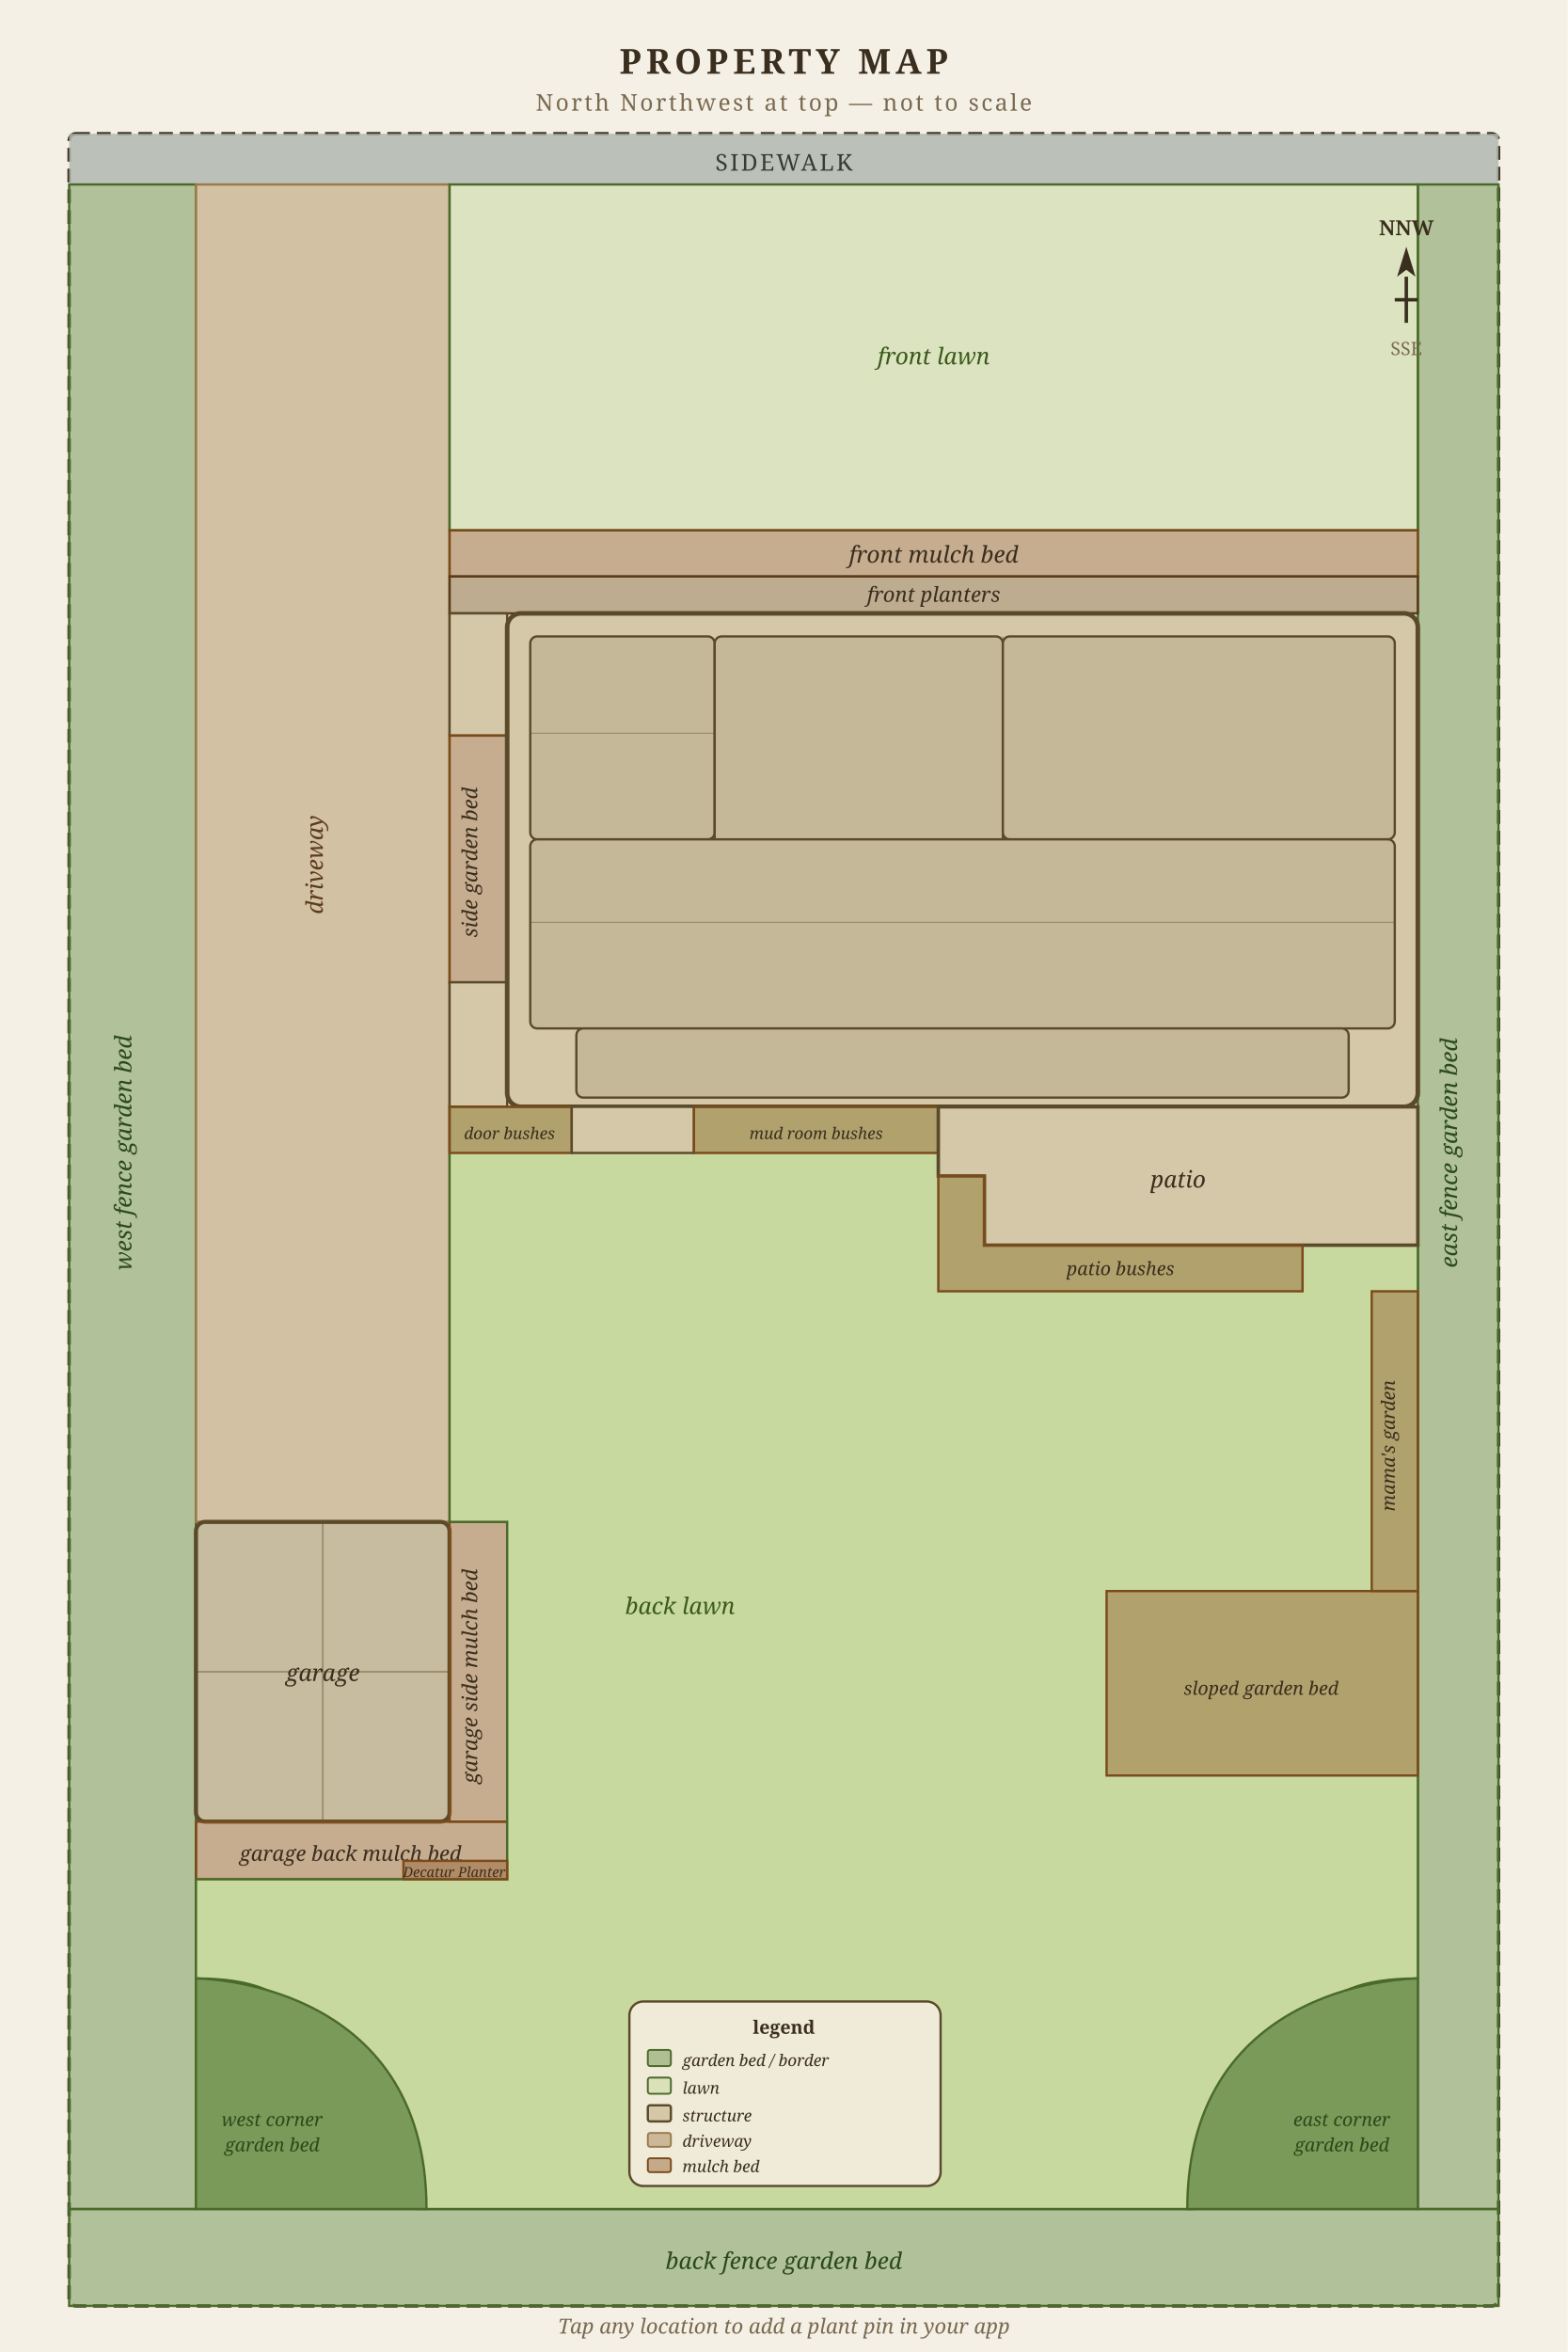
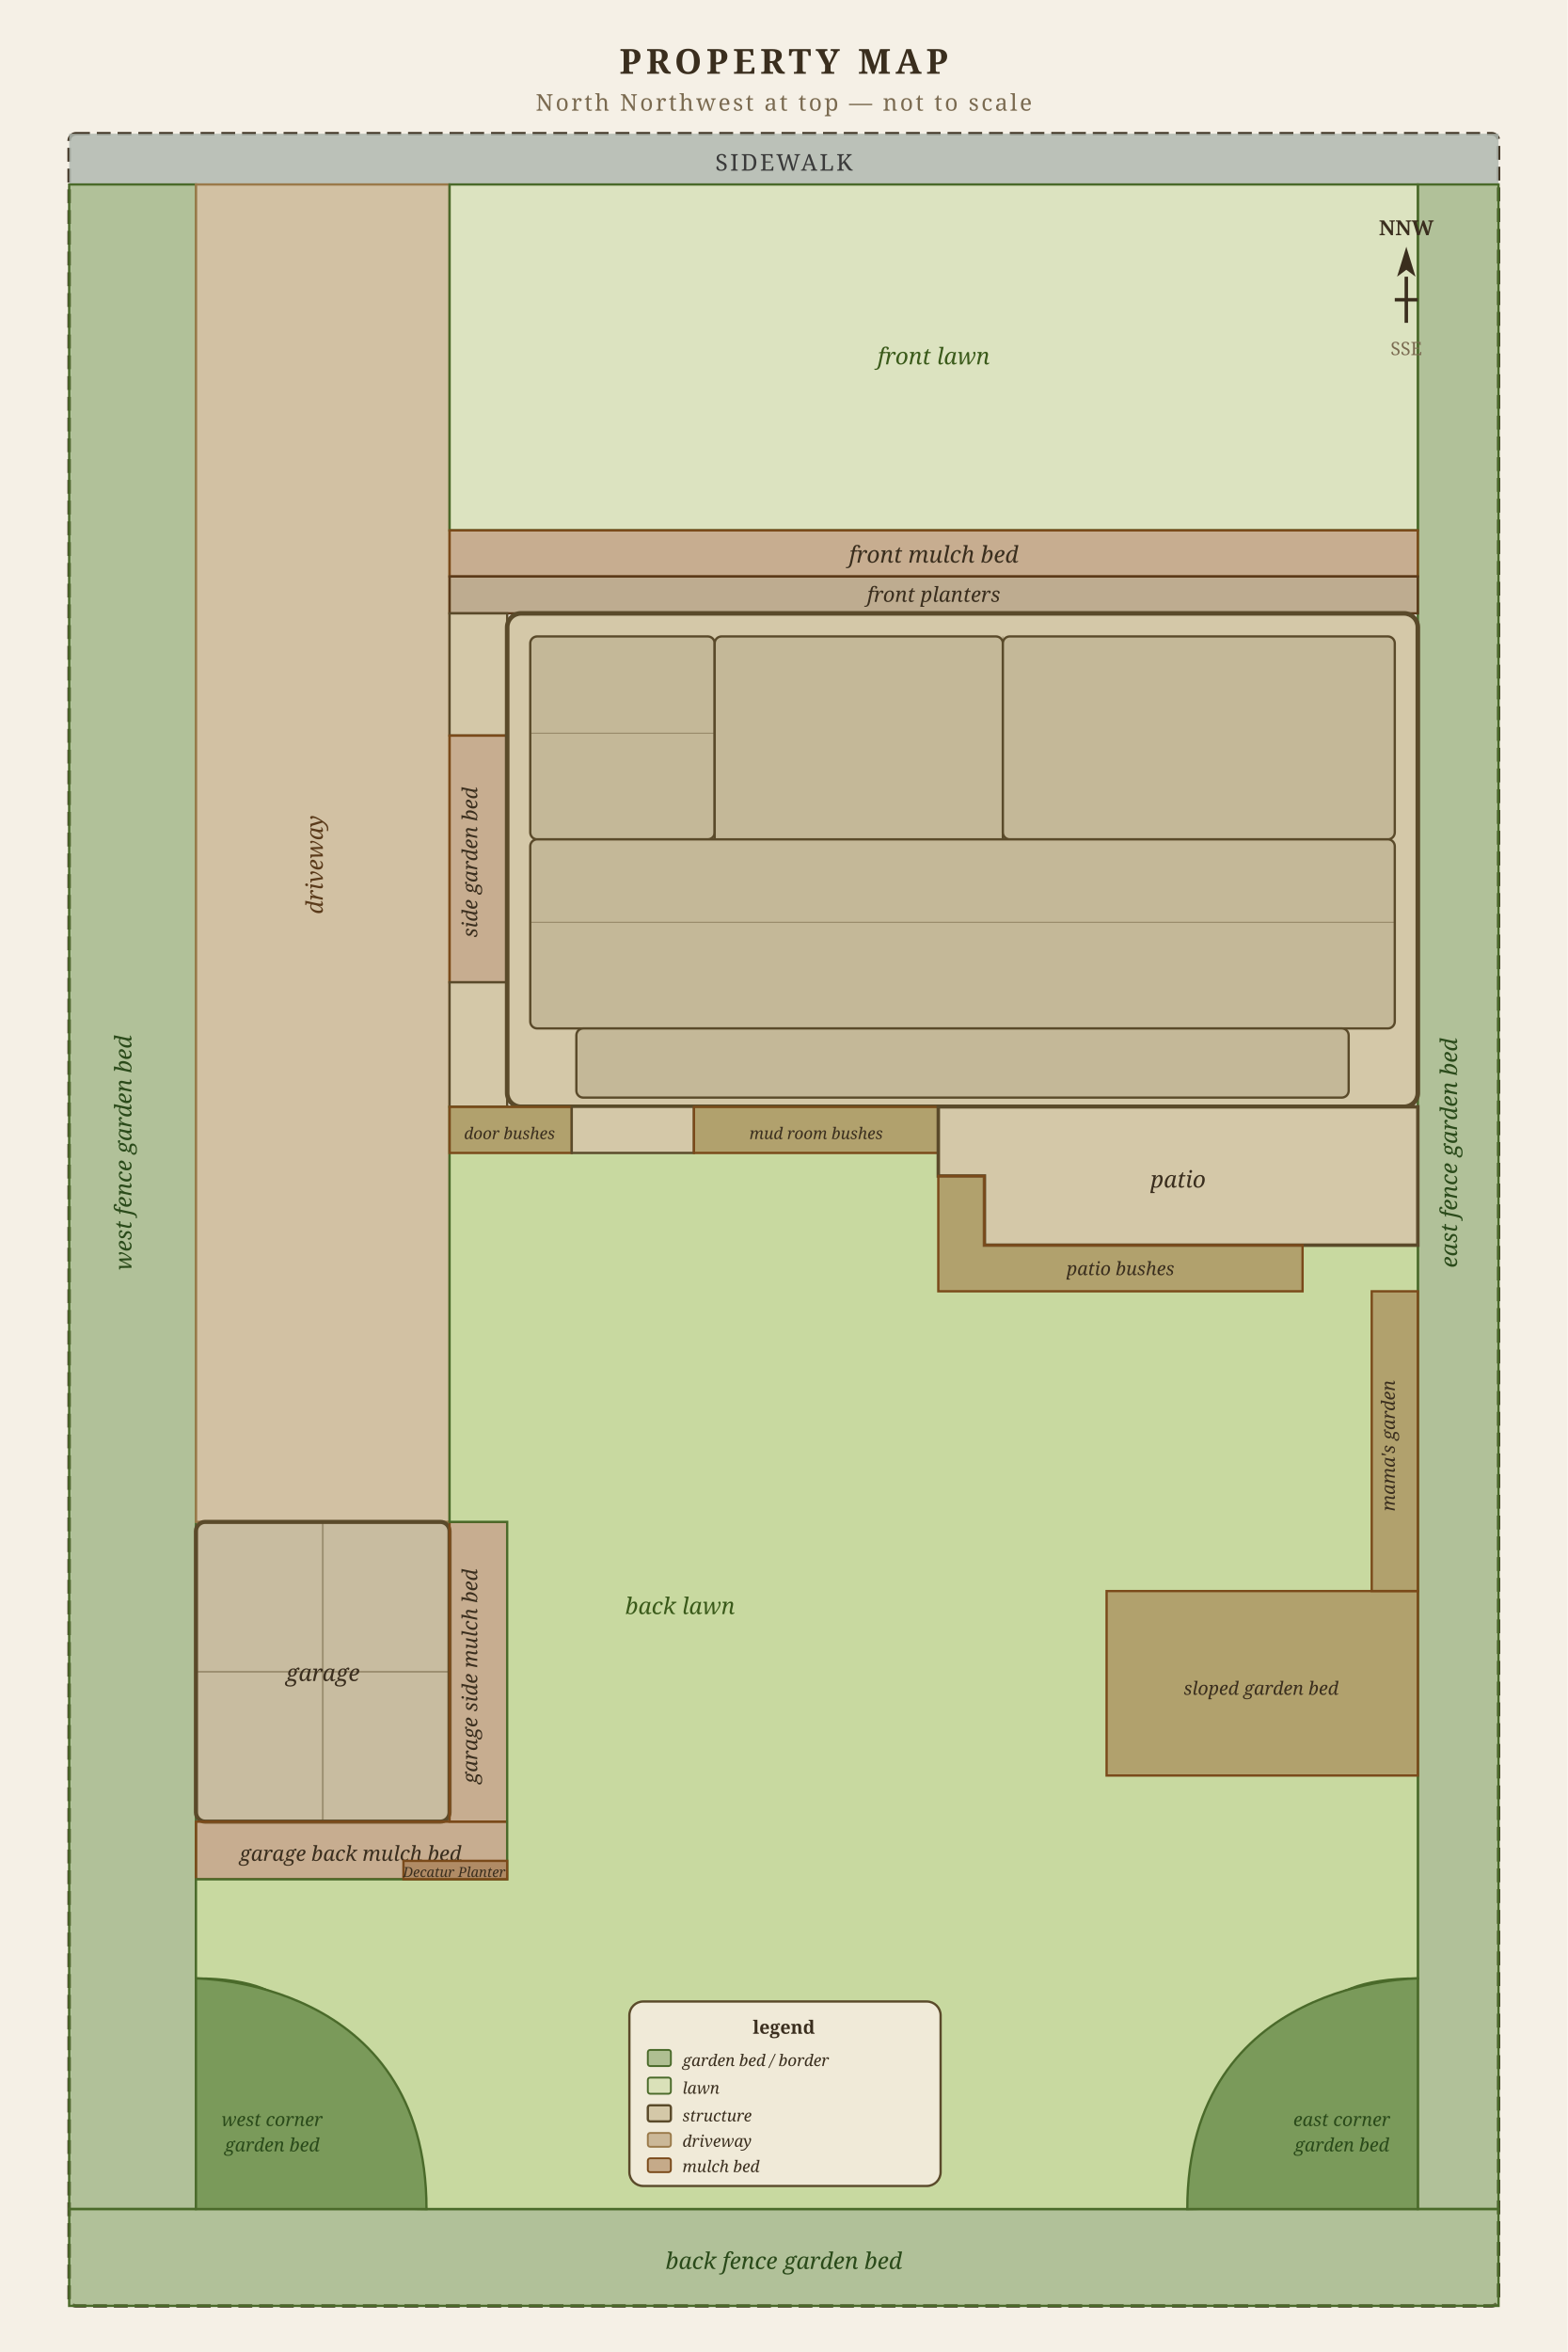
<svg xmlns="http://www.w3.org/2000/svg" width="100%" viewBox="0 0 680 1020">
  <rect x="0" y="0" width="680" height="1020" fill="#f5f0e6" />
  <text x="340" y="32" text-anchor="middle" font-family="Georgia, serif" font-size="15" font-weight="600" fill="#3a2e1e" letter-spacing="2">PROPERTY MAP</text>
  <text x="340" y="48" text-anchor="middle" font-family="Georgia, serif" font-size="10" fill="#7a6a50" letter-spacing="1">North Northwest at top — not to scale</text>
  <rect x="30" y="58" width="620" height="942" rx="3" fill="none" stroke="#3a2e1e" stroke-width="1.5" stroke-dasharray="6 3" />
  <rect x="30" y="58" width="620" height="22" fill="#b0b8b0" fill-opacity="0.85" />
  <text x="340" y="74" text-anchor="middle" font-family="Georgia, serif" font-size="10" fill="#3a3a3a" letter-spacing="1">SIDEWALK</text>
  <rect x="30" y="80" width="55" height="878" fill="#7a9a5a" fill-opacity="0.55" stroke="#4a6a2a" stroke-width="1" />
  <text x="57" y="500" text-anchor="middle" font-family="Georgia, serif" font-size="10" font-style="italic" fill="#2a4a1a" transform="rotate(-90,57,500)">west fence garden bed</text>
  <rect x="615" y="80" width="35" height="878" fill="#7a9a5a" fill-opacity="0.55" stroke="#4a6a2a" stroke-width="1" />
  <text x="632" y="500" text-anchor="middle" font-family="Georgia, serif" font-size="10" font-style="italic" fill="#2a4a1a" transform="rotate(-90,632,500)">east fence garden bed</text>
  <rect x="30" y="958" width="620" height="42" fill="#7a9a5a" fill-opacity="0.55" stroke="#4a6a2a" stroke-width="1" />
  <text x="340" y="984" text-anchor="middle" font-family="Georgia, serif" font-size="10" font-style="italic" fill="#2a4a1a">back fence garden bed</text>
  <rect x="85" y="80" width="110" height="580" fill="#cbb898" fill-opacity="0.85" stroke="#9a7a4a" stroke-width="1" />
  <text x="140" y="375" text-anchor="middle" font-family="Georgia, serif" font-size="10" font-style="italic" fill="#5a3a1a" transform="rotate(-90,140,375)">driveway</text>
  <rect x="195" y="80" width="420" height="150" fill="#c8d9a0" fill-opacity="0.55" stroke="#4a6a2a" stroke-width="1" />
  <text x="405" y="158" text-anchor="middle" font-family="Georgia, serif" font-size="10" font-style="italic" fill="#3a5a1a">front lawn</text>
  <rect x="195" y="230" width="420" height="20" fill="#9a6a3a" fill-opacity="0.5" stroke="#7a4a1a" stroke-width="1" />
  <text x="405" y="244" text-anchor="middle" font-family="Georgia, serif" font-size="10" font-style="italic" fill="#3a2e1e">front mulch bed</text>
  <rect x="195" y="250" width="420" height="16" fill="#7a5a2a" fill-opacity="0.45" stroke="#5a3a1a" stroke-width="1" />
  <text x="405" y="261" text-anchor="middle" font-family="Georgia, serif" font-size="9" font-style="italic" fill="#3a2e1e">front planters</text>
  <rect x="195" y="266" width="25" height="53" fill="#d4c8a8" stroke="#5a4a2a" stroke-width="1" />
  <rect x="195" y="319" width="25" height="107" fill="#9a6a3a" fill-opacity="0.5" stroke="#7a4a1a" stroke-width="1" />
  <text x="207" y="374" text-anchor="middle" font-family="Georgia, serif" font-size="9" font-style="italic" fill="#3a2e1e" transform="rotate(-90,207,374)">side garden bed</text>
  <rect x="195" y="426" width="25" height="54" fill="#d4c8a8" stroke="#5a4a2a" stroke-width="1" />
  <rect x="220" y="266" width="395" height="214" rx="6" fill="#d4c8a8" stroke="#5a4a2a" stroke-width="2" />
  <rect x="230" y="276" width="80" height="88" rx="3" fill="#c4b898" stroke="#5a4a2a" stroke-width="1" />
  <rect x="310" y="276" width="125" height="125" rx="3" fill="#c4b898" stroke="#5a4a2a" stroke-width="1" />
  <rect x="435" y="276" width="170" height="88" rx="3" fill="#c4b898" stroke="#5a4a2a" stroke-width="1" />
  <rect x="230" y="364" width="375" height="82" rx="3" fill="#c4b898" stroke="#5a4a2a" stroke-width="1" />
  <rect x="250" y="446" width="335" height="30" rx="3" fill="#c4b898" stroke="#5a4a2a" stroke-width="1" />
  <line x1="230" y1="318" x2="310" y2="318" stroke="#5a4a2a" stroke-width="0.5" opacity="0.4" />
  <line x1="435" y1="276" x2="435" y2="364" stroke="#5a4a2a" stroke-width="0.5" opacity="0.4" />
  <line x1="230" y1="400" x2="605" y2="400" stroke="#5a4a2a" stroke-width="0.5" opacity="0.4" />
  <text x="407" y="492" text-anchor="middle" font-family="Georgia, serif" font-size="12" font-weight="600" fill="#3a2e1e">house</text>
  <rect x="85" y="660" width="110" height="130" rx="4" fill="#c8bca0" stroke="#5a4a2a" stroke-width="1.8" />
  <line x1="85" y1="725" x2="195" y2="725" stroke="#5a4a2a" stroke-width="0.8" opacity="0.4" />
  <line x1="140" y1="660" x2="140" y2="790" stroke="#5a4a2a" stroke-width="0.8" opacity="0.4" />
  <text x="140" y="729" text-anchor="middle" font-family="Georgia, serif" font-size="10" font-style="italic" fill="#3a2e1e">garage</text>
  <rect x="195" y="660" width="25" height="130" fill="#9a6a3a" fill-opacity="0.5" stroke="#7a4a1a" stroke-width="1" />
  <text x="207" y="727" text-anchor="middle" font-family="Georgia, serif" font-size="9" font-style="italic" fill="#3a2e1e" transform="rotate(-90,207,727)">garage side mulch bed</text>
  <rect x="85" y="790" width="135" height="25" fill="#9a6a3a" fill-opacity="0.5" stroke="#7a4a1a" stroke-width="1" />
  <text x="152" y="807" text-anchor="middle" font-family="Georgia, serif" font-size="9" font-style="italic" fill="#3a2e1e">garage back mulch bed</text>
  <path d="M195,480 L615,480 L615,858 C515,858 615,958 515,958 L185,958 C85,958 185,858 85,858 L85,815 L220,815 L220,660 L195,660 Z" fill="#c8d9a0" fill-opacity="1" stroke="#4a6a2a" stroke-width="1" />
  <text x="295" y="700" text-anchor="middle" font-family="Georgia, serif" font-size="10" font-style="italic" fill="#3a5a1a">back lawn</text>
  <path d="M85,858 L85,958 L185,958 C185,858 85,858 85,858 Z" fill="#7a9a5a" fill-opacity="1" stroke="#4a6a2a" stroke-width="1" />
  <text x="118" y="922" text-anchor="middle" font-family="Georgia, serif" font-size="8" font-style="italic" fill="#2a4a1a">west corner</text>
  <text x="118" y="933" text-anchor="middle" font-family="Georgia, serif" font-size="8" font-style="italic" fill="#2a4a1a">garden bed</text>
  <path d="M615,858 L615,958 L515,958 C515,858 615,858 615,858 Z" fill="#7a9a5a" fill-opacity="1" stroke="#4a6a2a" stroke-width="1" />
  <text x="582" y="922" text-anchor="middle" font-family="Georgia, serif" font-size="8" font-style="italic" fill="#2a4a1a">east corner</text>
  <text x="582" y="933" text-anchor="middle" font-family="Georgia, serif" font-size="8" font-style="italic" fill="#2a4a1a">garden bed</text>
  <rect x="195" y="480" width="53" height="20" fill="#9a6a3a" fill-opacity="0.5" stroke="#7a4a1a" stroke-width="1" />
  <text x="221" y="494" text-anchor="middle" font-family="Georgia, serif" font-size="7" font-style="italic" fill="#3a2e1e">door bushes</text>
  <rect x="248" y="480" width="53" height="20" fill="#d4c8a8" stroke="#5a4a2a" stroke-width="1" />
  <rect x="301" y="480" width="106" height="20" fill="#9a6a3a" fill-opacity="0.5" stroke="#7a4a1a" stroke-width="1" />
  <text x="354" y="494" text-anchor="middle" font-family="Georgia, serif" font-size="7" font-style="italic" fill="#3a2e1e">mud room bushes</text>
  <path d="M407,480 L615,480 L615,540 L427,540 L427,510 L407,510 Z" fill="#d4c8a8" stroke="#5a4a2a" stroke-width="1.5" />
  <text x="511" y="515" text-anchor="middle" font-family="Georgia, serif" font-size="10" font-style="italic" fill="#3a2e1e">patio</text>
  <path d="M407,510 L427,510 L427,540 L565,540 L565,560 L407,560 L407,510 Z" fill="#9a6a3a" fill-opacity="0.5" stroke="#7a4a1a" stroke-width="1" />
  <text x="486" y="553" text-anchor="middle" font-family="Georgia, serif" font-size="8" font-style="italic" fill="#3a2e1e">patio bushes</text>
  <rect x="175" y="807" width="45" height="8" fill="#9a6a3a" fill-opacity="0.5" stroke="#7a4a1a" stroke-width="1" />
  <text x="197" y="814" text-anchor="middle" font-family="Georgia, serif" font-size="6" font-style="italic" fill="#3a2e1e">Decatur Planter</text>
  <rect x="595" y="560" width="20" height="130" fill="#9a6a3a" fill-opacity="0.5" stroke="#7a4a1a" stroke-width="1" />
  <text x="605" y="627" text-anchor="middle" font-family="Georgia, serif" font-size="8" font-style="italic" fill="#3a2e1e" transform="rotate(-90,605,627)">mama's garden</text>
  <rect x="480" y="690" width="135" height="80" fill="#9a6a3a" fill-opacity="0.5" stroke="#7a4a1a" stroke-width="1" />
  <text x="547" y="735" text-anchor="middle" font-family="Georgia, serif" font-size="8" font-style="italic" fill="#3a2e1e">sloped garden bed</text>
  <rect x="273" y="868" width="135" height="80" rx="6" fill="#f0ead8" stroke="#5a4a2a" stroke-width="1" />
  <text x="340" y="882" text-anchor="middle" font-family="Georgia, serif" font-size="8" font-weight="600" fill="#3a2e1e">legend</text>
  <rect x="281" y="889" width="10" height="7" rx="1" fill="#7a9a5a" fill-opacity="0.55" stroke="#4a6a2a" stroke-width="0.8" />
  <text x="296" y="896" font-family="Georgia, serif" font-size="7" font-style="italic" fill="#3a2e1e">garden bed / border</text>
  <rect x="281" y="901" width="10" height="7" rx="1" fill="#c8d9a0" fill-opacity="0.55" stroke="#4a6a2a" stroke-width="0.8" />
  <text x="296" y="908" font-family="Georgia, serif" font-size="7" font-style="italic" fill="#3a2e1e">lawn</text>
  <rect x="281" y="913" width="10" height="7" rx="1" fill="#d4c8a8" stroke="#5a4a2a" stroke-width="1" />
  <text x="296" y="920" font-family="Georgia, serif" font-size="7" font-style="italic" fill="#3a2e1e">structure</text>
  <rect x="281" y="925" width="10" height="6" rx="1" fill="#cbb898" stroke="#9a7a4a" stroke-width="0.8" />
  <text x="296" y="931" font-family="Georgia, serif" font-size="7" font-style="italic" fill="#3a2e1e">driveway</text>
  <rect x="281" y="936" width="10" height="6" rx="1" fill="#9a6a3a" fill-opacity="0.5" stroke="#7a4a1a" stroke-width="0.8" />
  <text x="296" y="942" font-family="Georgia, serif" font-size="7" font-style="italic" fill="#3a2e1e">mulch bed</text>
  <path d="M605 130 L615 130" stroke="#3a2e1e" stroke-width="1.5" />
  <path d="M610 120 L610 140" stroke="#3a2e1e" stroke-width="1.5" />
  <path d="M610 107 L614 120 L610 117 L606 120 Z" fill="#3a2e1e" />
  <text x="610" y="102" text-anchor="middle" font-family="Georgia, serif" font-size="9" font-weight="600" fill="#3a2e1e">NNW</text>
  <text x="610" y="154" text-anchor="middle" font-family="Georgia, serif" font-size="8" fill="#7a6a50">SSE</text>
-   <text x="340" y="1012" text-anchor="middle" font-family="Georgia, serif" font-size="9" font-style="italic" fill="#7a6a50">Tap any location to add a plant pin in your app</text>
</svg>
